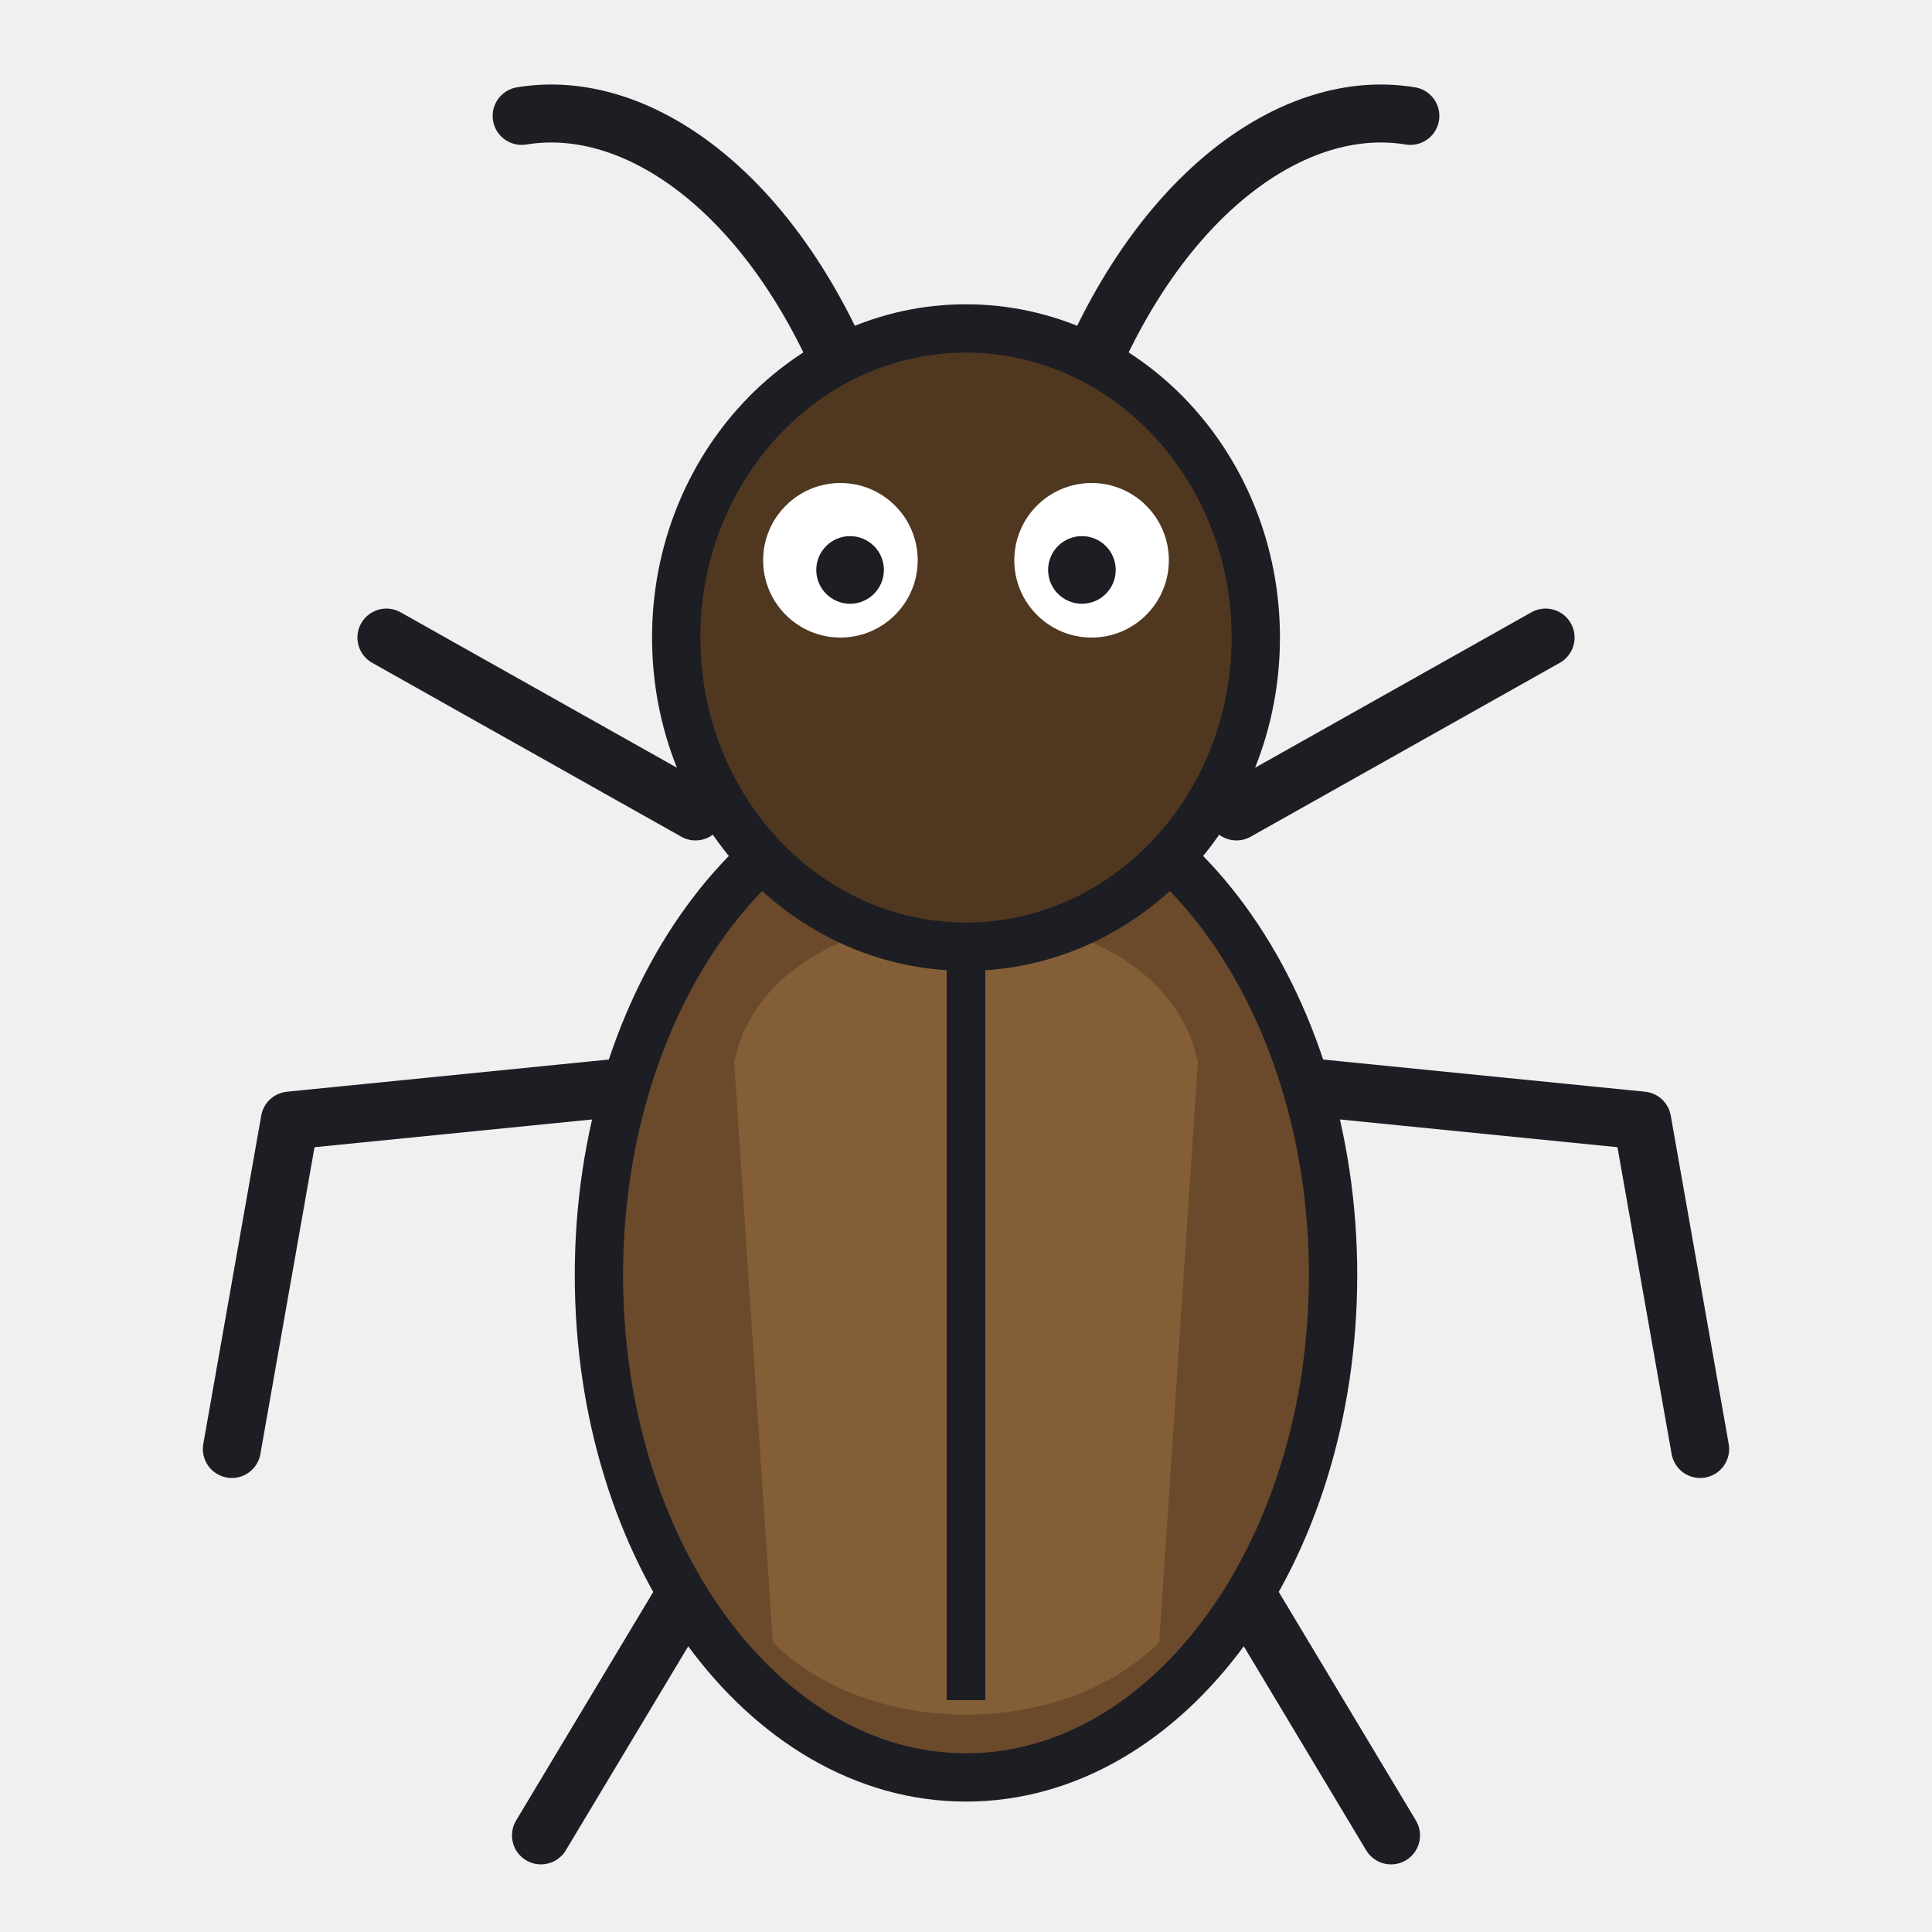
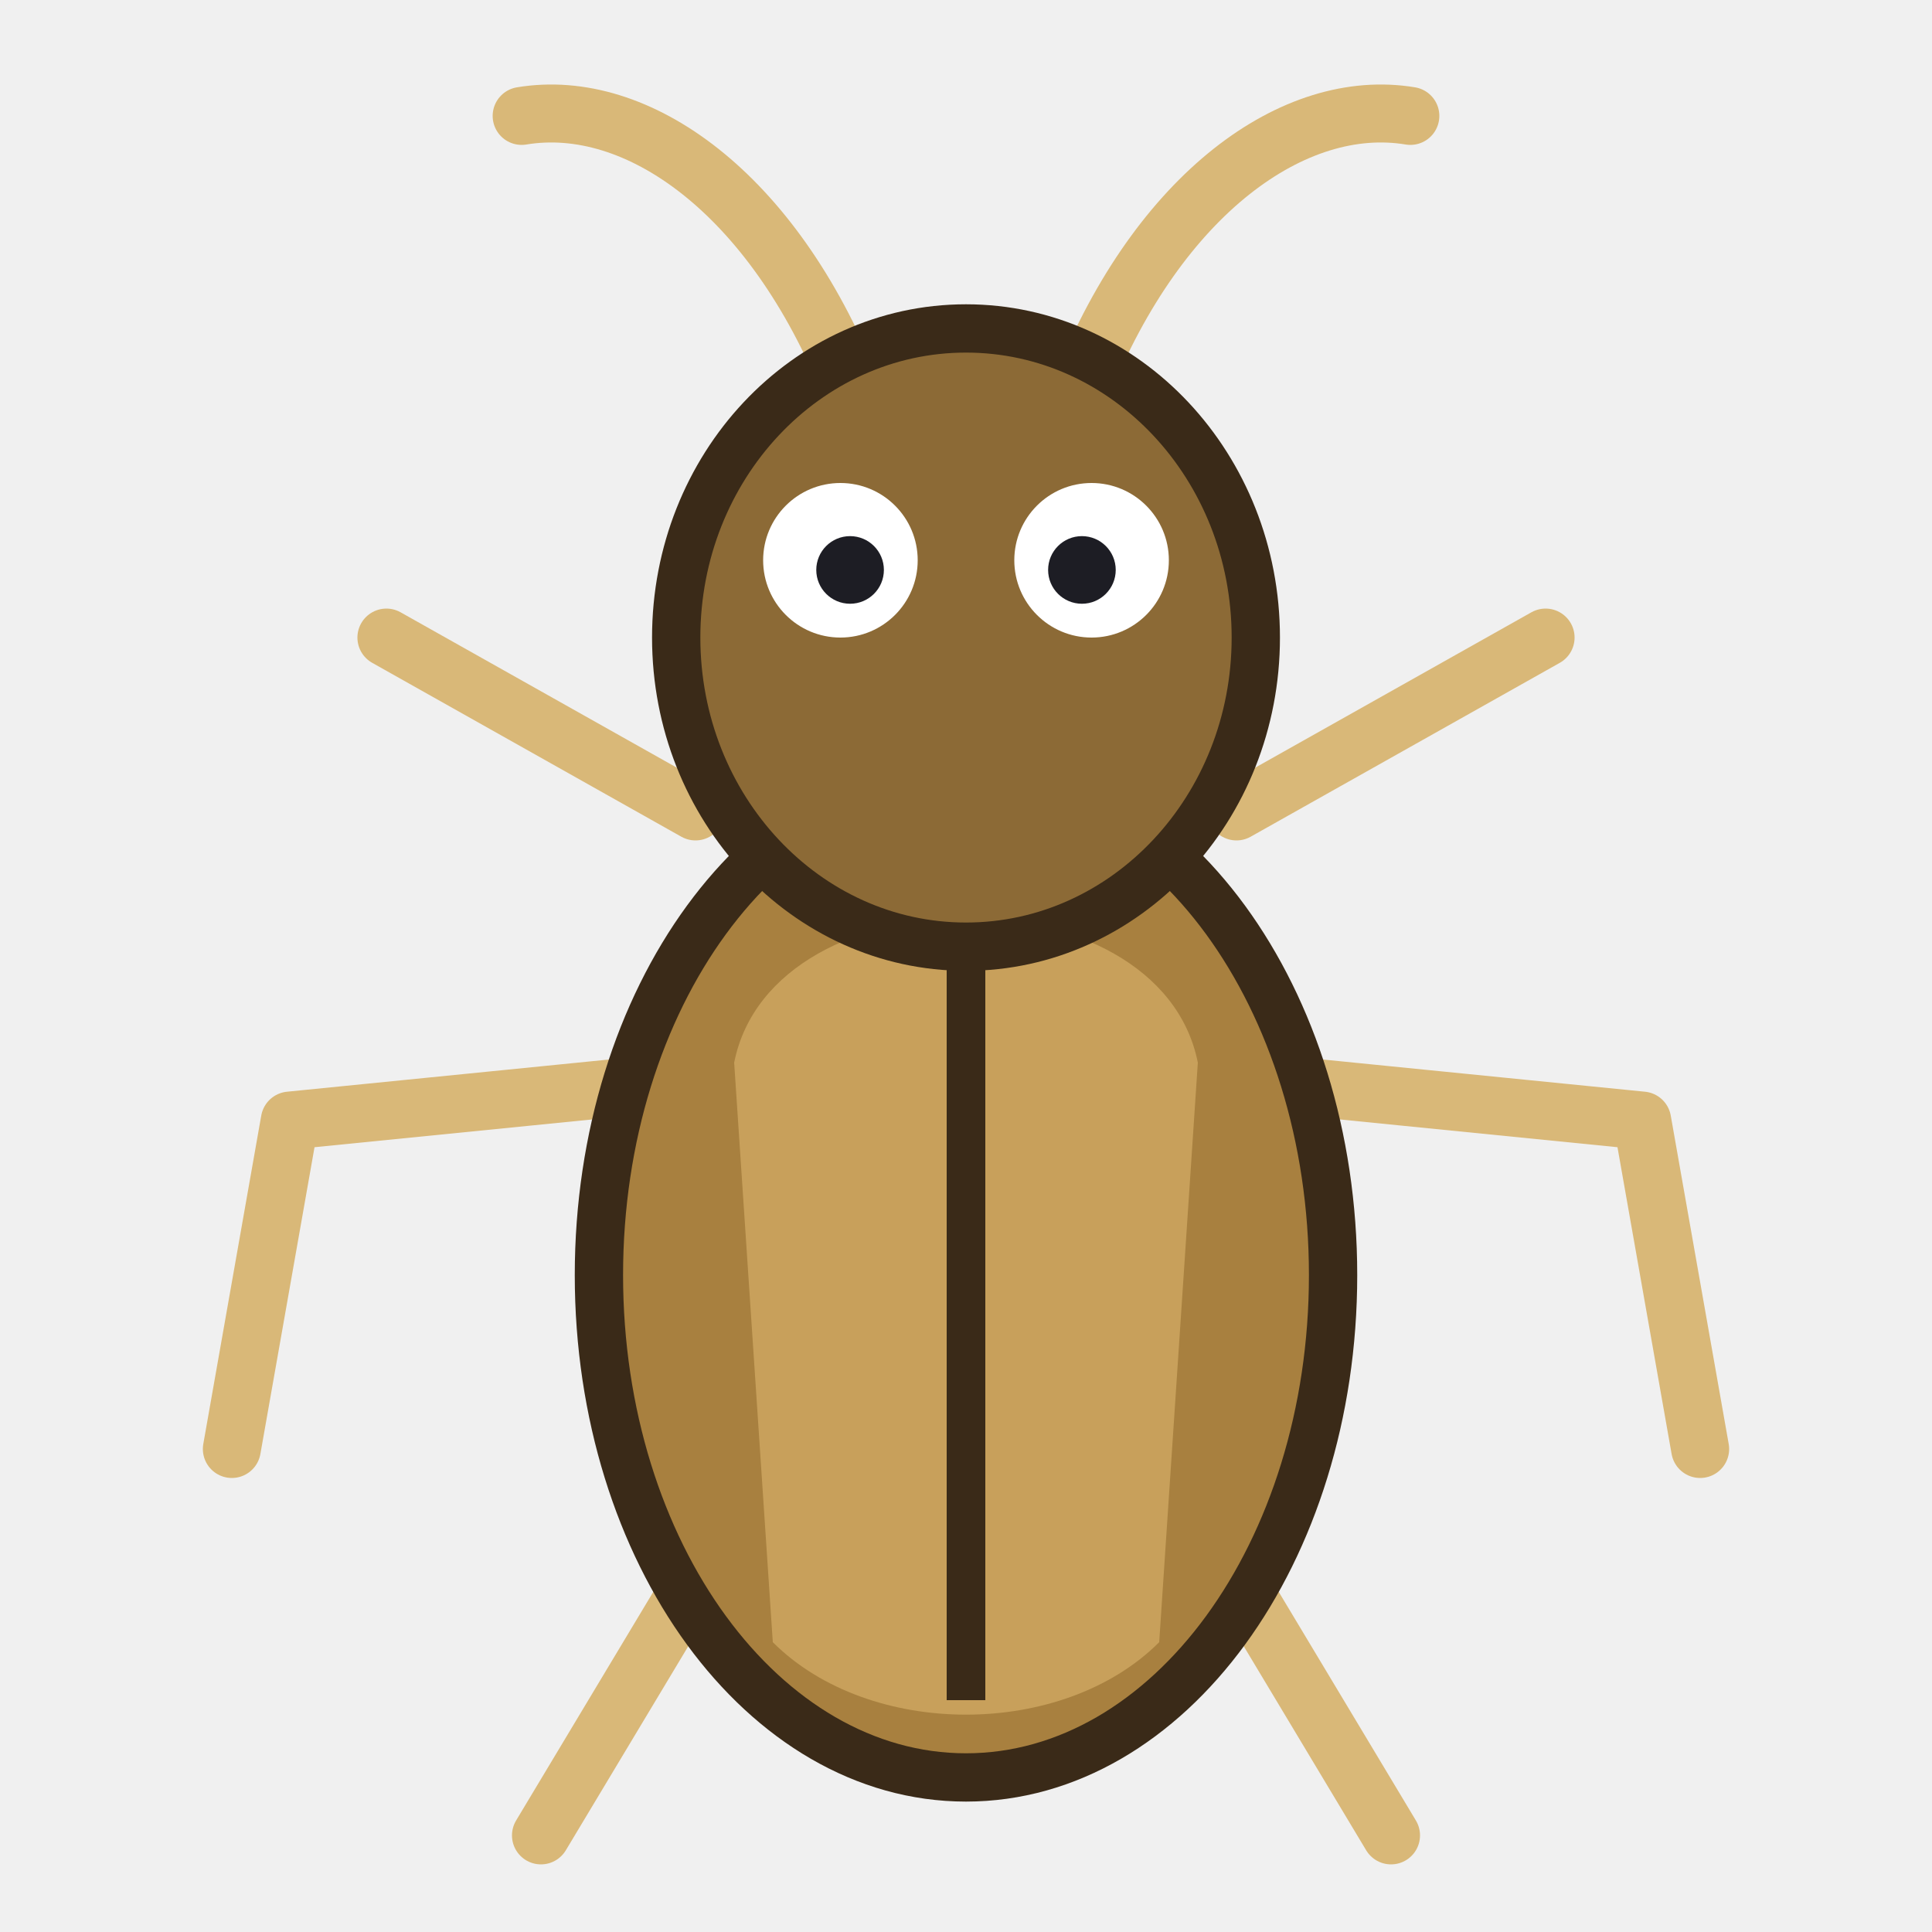
<svg xmlns="http://www.w3.org/2000/svg" width="200" height="200" viewBox="0 0 200 200">
-   <g stroke="#1d1d24" stroke-width="6" stroke-linecap="round" stroke-linejoin="round" fill="none">
+   <g stroke="#d9b878" stroke-width="6" stroke-linecap="round" stroke-linejoin="round" fill="none">
    <path d="M88 40 C 80 20, 66 10, 54 12" />
    <path d="M112 40 C 120 20, 134 10, 146 12" />
    <path d="M72 84 L40 66" />
    <path d="M128 84 L160 66" />
    <path d="M70 112 L30 116 L24 150" />
    <path d="M130 112 L170 116 L176 150" />
    <path d="M80 150 L56 190" />
    <path d="M120 150 L144 190" />
  </g>
-   <ellipse cx="100" cy="132" rx="38" ry="52" fill="#6b4a2b" stroke="#1d1d24" stroke-width="5" />
-   <path d="M76 110 C 80 90, 120 90, 124 110 L 120 170 C 110 180, 90 180, 80 170 Z" fill="#8a6339" opacity="0.8" />
-   <line x1="100" y1="96" x2="100" y2="176" stroke="#1d1d24" stroke-width="4" />
-   <ellipse cx="100" cy="66" rx="30" ry="32" fill="#4f3720" stroke="#1d1d24" stroke-width="5" />
+   <ellipse cx="100" cy="132" rx="38" ry="52" fill="#a8803f" stroke="#3a2a18" stroke-width="5" />
+   <path d="M76 110 C 80 90, 120 90, 124 110 L 120 170 C 110 180, 90 180, 80 170 Z" fill="#cfa862" opacity="0.8" />
+   <line x1="100" y1="96" x2="100" y2="176" stroke="#3a2a18" stroke-width="4" />
+   <ellipse cx="100" cy="66" rx="30" ry="32" fill="#8c6a36" stroke="#3a2a18" stroke-width="5" />
  <circle cx="87" cy="58" r="8" fill="#fff" />
  <circle cx="113" cy="58" r="8" fill="#fff" />
  <circle cx="88" cy="59" r="3.5" fill="#1d1d24" />
  <circle cx="112" cy="59" r="3.5" fill="#1d1d24" />
</svg>
